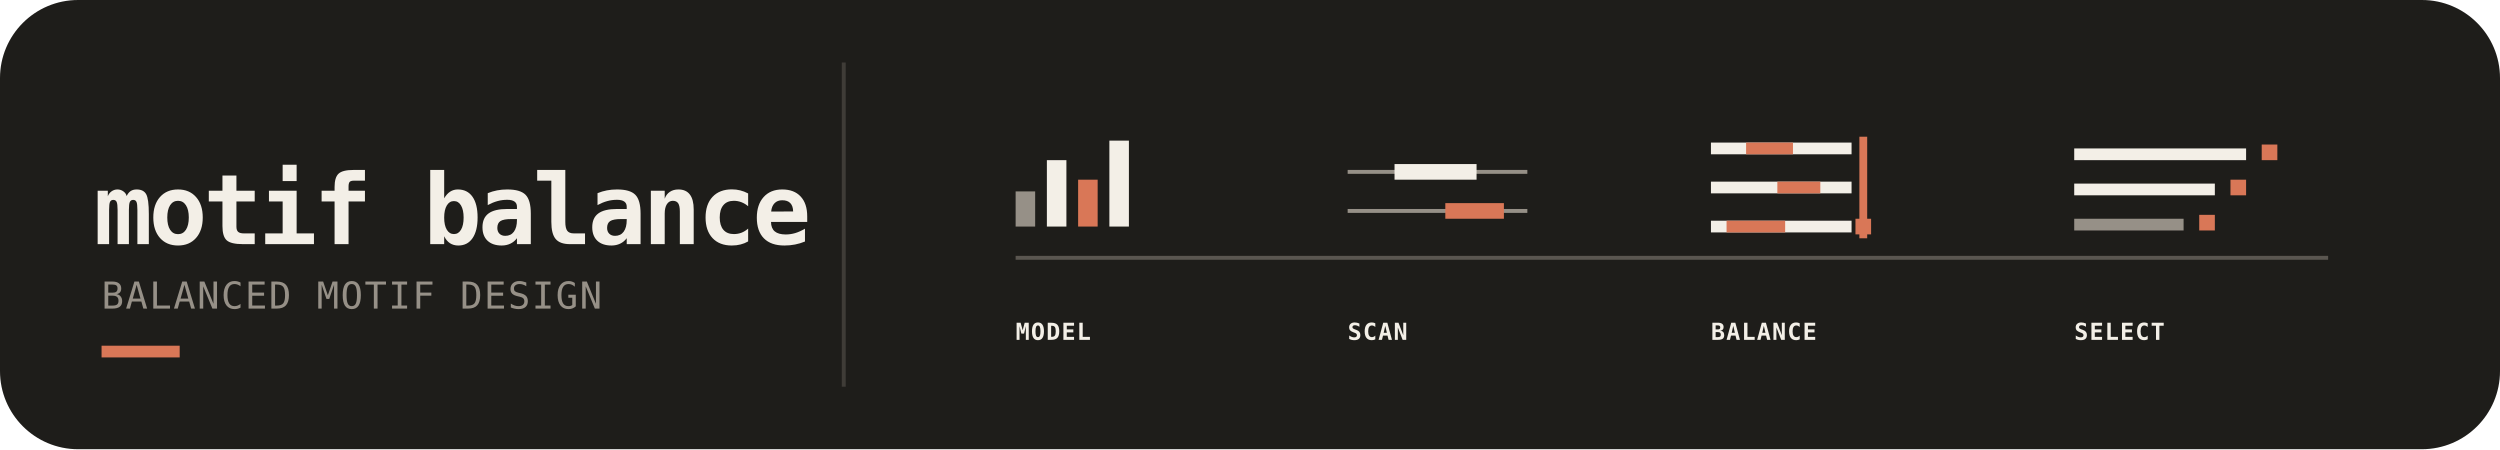
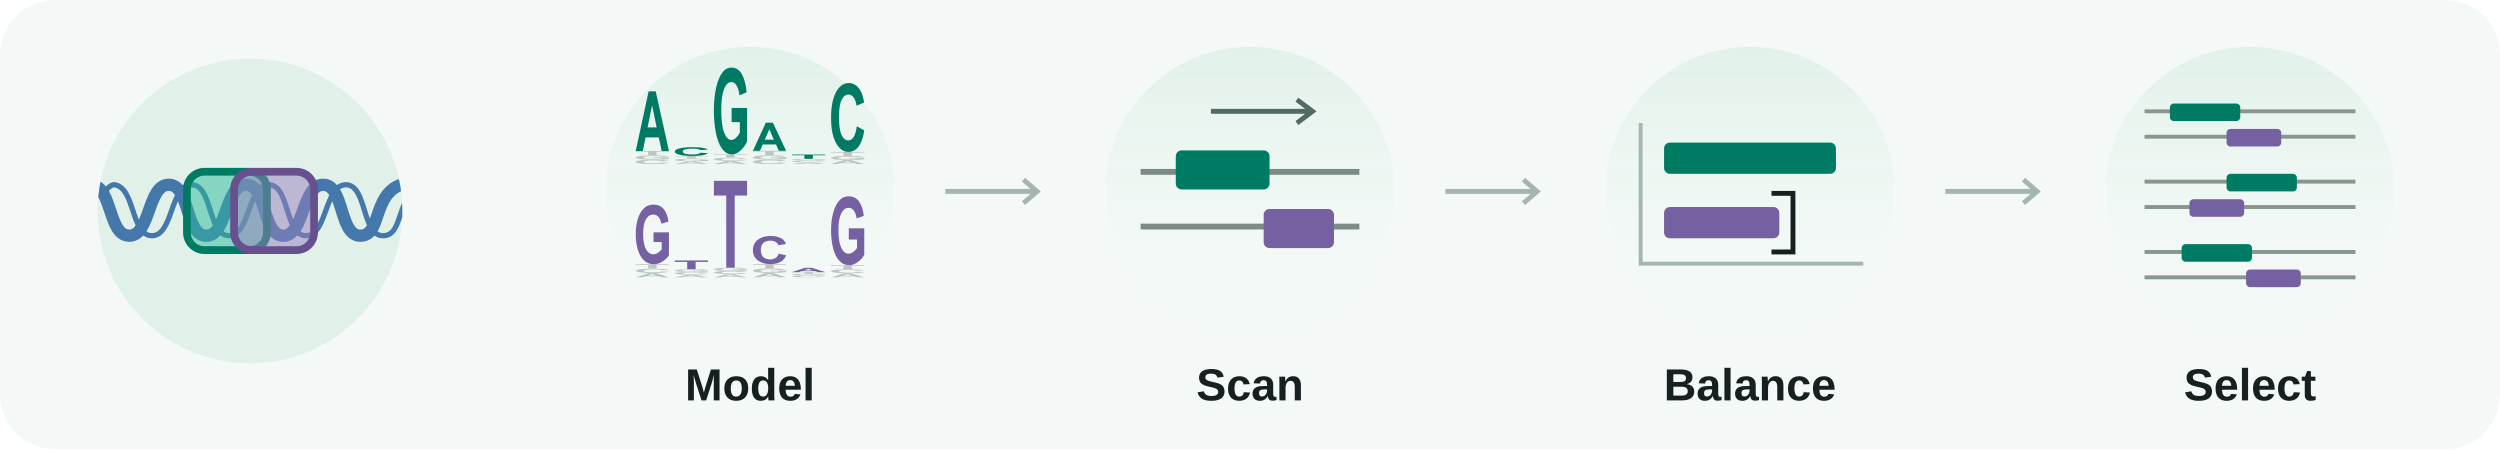
- <svg xmlns="http://www.w3.org/2000/svg" width="1280" height="230" viewBox="0 0 1280 230" fill="none" role="img" aria-labelledby="title desc" shape-rendering="geometricPrecision">
-   <rect width="1280" height="230" rx="40" fill="#1E1D1A" />
-   <g font-family="Menlo, Monaco, Consolas, monospace">
-     <text x="48" y="125" fill="#F3EFE7" font-size="50" font-weight="700" letter-spacing="-2">motif balance</text>
-     <text x="52" y="158" fill="#969087" font-size="19" letter-spacing="0.8">BALANCED MOTIF DESIGN</text>
-     <rect x="52" y="177" width="40" height="6" fill="#D97757" />
-   </g>
-   <path d="M432 32V198" stroke="#3F3C37" stroke-width="2" />
-   <path d="M520 132H1192" stroke="#5A5650" stroke-width="2" />
-   <g font-family="Menlo, Monaco, Consolas, monospace" font-size="12" font-weight="700" letter-spacing="0.6">
-     <g transform="translate(520 0)">
-       <rect x="0" y="98" width="10" height="18" fill="#969087" />
-       <rect x="16" y="82" width="10" height="34" fill="#F3EFE7" />
-       <rect x="32" y="92" width="10" height="24" fill="#D97757" />
-       <rect x="48" y="72" width="10" height="44" fill="#F3EFE7" />
-       <text x="0" y="174" fill="#F3EFE7">MODEL</text>
-     </g>
-     <g transform="translate(690 0)">
-       <path d="M0 88H92M0 108H92" stroke="#969087" stroke-width="2" />
-       <rect x="24" y="84" width="42" height="8" fill="#F3EFE7" />
-       <rect x="50" y="104" width="30" height="8" fill="#D97757" />
-       <text x="0" y="174" fill="#F3EFE7">SCAN</text>
-     </g>
-     <g transform="translate(876 0)">
-       <path d="M0 76H72M0 96H72M0 116H72" stroke="#F3EFE7" stroke-width="6" />
-       <rect x="18" y="73" width="24" height="6" fill="#D97757" />
-       <rect x="34" y="93" width="22" height="6" fill="#D97757" />
-       <rect x="8" y="113" width="30" height="6" fill="#D97757" />
-       <path d="M78 70V122" stroke="#D97757" stroke-width="4" />
-       <rect x="74" y="112" width="8" height="8" fill="#D97757" />
-       <text x="0" y="174" fill="#F3EFE7">BALANCE</text>
-     </g>
-     <g transform="translate(1062 0)">
-       <rect x="0" y="76" width="88" height="6" fill="#F3EFE7" />
-       <rect x="0" y="94" width="72" height="6" fill="#F3EFE7" />
-       <rect x="0" y="112" width="56" height="6" fill="#969087" />
-       <rect x="96" y="74" width="8" height="8" fill="#D97757" />
-       <rect x="80" y="92" width="8" height="8" fill="#D97757" />
-       <rect x="64" y="110" width="8" height="8" fill="#D97757" />
-       <text x="0" y="174" fill="#F3EFE7">SELECT</text>
+ <svg xmlns="http://www.w3.org/2000/svg" width="1280" height="230" viewBox="0 0 1280 230" role="img" aria-labelledby="title desc">
+   <defs>
+     <linearGradient id="circle-wash" x1="0" y1="0" x2="0" y2="1">
+       <stop offset="0" stop-color="#E1F1E9" />
+       <stop offset="1" stop-color="#F4F9F7" stop-opacity="0" />
+     </linearGradient>
+     <clipPath id="icon-boundary">
+       <circle cx="128" cy="108" r="78" />
+     </clipPath>
+   </defs>
+   <rect width="1280" height="230" rx="28" fill="#F4F9F7" />
+   <circle cx="128" cy="108" r="78" fill="#E1F1E9" />
+   <g clip-path="url(#icon-boundary)">
+     <g transform="translate(45.16 39.19) scale(.13212)">
+       <g>
+         <g transform="matrix(114.3439,0,0,114.3439,-14881.728,-12301.631)" style="stroke:#4477AA;stroke-opacity:1">
+           <path style="fill:none;stroke:#4477AA;stroke-width:0.416;stroke-linecap:butt;stroke-linejoin:miter;stroke-miterlimit:4;stroke-dasharray:none;stroke-opacity:1" d="m 129.883,111.563 c 0,0 0.222,-0.333 0.386,-0.311 0.708,0.092 0.553,1.715 1.266,1.727 0.731,0.011 0.621,-1.74 1.352,-1.727 0.712,0.013 0.544,1.713 1.256,1.727 0.733,0.014 0.629,-1.743 1.362,-1.727 0.71,0.015 0.536,1.71 1.245,1.727 0.735,0.017 0.638,-1.745 1.373,-1.727 0.707,0.018 0.528,1.707 1.235,1.727 0.737,0.02 0.413,-1.358 1.383,-1.727" />
+           <path d="m 130.652,111.563 c 0,0 0.222,-0.333 0.386,-0.311 0.708,0.092 0.553,1.715 1.266,1.727 0.731,0.011 0.621,-1.74 1.352,-1.727 0.712,0.013 0.544,1.713 1.256,1.727 0.733,0.014 0.629,-1.743 1.362,-1.727 0.71,0.015 0.536,1.71 1.245,1.727 0.735,0.017 0.638,-1.745 1.373,-1.727 0.707,0.018 0.528,1.707 1.235,1.727 0.737,0.02 0.413,-1.358 1.383,-1.727" style="fill:none;stroke:#4477AA;stroke-width:0.178;stroke-linecap:butt;stroke-linejoin:miter;stroke-miterlimit:4;stroke-dasharray:none;stroke-opacity:1" />
+         </g>
+         <rect style="fill:#2DBB9F;fill-opacity:0.5;stroke:#007B63;stroke-width:30.048;stroke-linecap:square;stroke-linejoin:round;stroke-dasharray:none;stroke-opacity:1;paint-order:fill markers stroke" width="309.938" height="303.596" x="382.658" y="368.985" ry="67.934" />
+         <rect style="fill:#9980BD;fill-opacity:0.505;stroke:#66518E;stroke-width:30.048;stroke-linecap:square;stroke-linejoin:round;stroke-dasharray:none;stroke-opacity:1;paint-order:fill markers stroke" width="309.938" height="303.596" x="565.307" y="368.985" ry="67.934" />
+       </g>
    </g>
  </g>
+   <circle cx="384" cy="98" r="74" fill="url(#circle-wash)" />
+   <circle cx="640" cy="98" r="74" fill="url(#circle-wash)" />
+   <circle cx="896" cy="98" r="74" fill="url(#circle-wash)" />
+   <circle cx="1152" cy="98" r="74" fill="url(#circle-wash)" />
+   <path class="information-logo-letter" id="model-0-0-C" d="M77.525 62.797 100 68.799Q94.832 84.631 82.811 92.315Q70.791 100 52.31 100Q29.444 100 14.722 86.84Q0 73.681 0 50.858Q0 26.715 14.8 13.358Q29.601 0 53.72 0Q74.785 0 87.94 10.488Q95.771 16.689 99.687 28.298L76.742 32.916Q74.706 25.396 68.246 21.042Q61.785 16.689 52.545 16.689Q39.781 16.689 31.832 24.406Q23.884 32.124 23.884 49.406Q23.884 67.744 31.715 75.528Q39.546 83.311 52.075 83.311Q61.316 83.311 67.972 78.364Q74.628 73.417 77.525 62.797Z" fill="#BBC6C2" fill-rule="evenodd" data-font-family="Arial" data-font-weight="700" transform="translate(325.5 81.7652) scale(0.17 0.022348)" data-base="C" data-probability="0.060000000000000019" data-height-bits="0.062077782248514721" aria-label="C" />
+   <path class="information-logo-letter" id="model-0-0-G" d="M53.465 62.797V46.504H100V85.026Q93.217 90.963 80.343 95.482Q67.469 100 54.267 100Q37.491 100 25.018 93.635Q12.546 87.269 6.273 75.429Q0 63.588 0 49.67Q0 34.565 7.002 22.823Q14.004 11.082 27.498 4.815Q37.783 0 53.1 0Q73.012 0 84.209 7.553Q95.405 15.106 98.614 28.43L77.17 32.058Q74.909 24.934 68.673 20.811Q62.436 16.689 53.1 16.689Q38.95 16.689 30.598 24.802Q22.247 32.916 22.247 48.879Q22.247 66.095 30.708 74.703Q39.168 83.311 52.881 83.311Q59.664 83.311 66.484 80.904Q73.304 78.496 78.191 75.066V62.797Z" fill="#BBC6C2" fill-rule="evenodd" data-font-family="Arial" data-font-weight="700" transform="translate(325.5 79.5304) scale(0.17 0.022348)" data-base="G" data-probability="0.060000000000000019" data-height-bits="0.062077782248514721" aria-label="G" />
+   <path class="information-logo-letter" id="model-0-0-T" d="M37.339 100V16.917H0V0H100V16.917H62.747V100Z" fill="#BBC6C2" fill-rule="evenodd" data-font-family="Arial" data-font-weight="700" transform="translate(325.5 77.2956) scale(0.17 0.022348)" data-base="T" data-probability="0.060000000000000019" data-height-bits="0.062077782248514721" aria-label="T" />
+   <path class="information-logo-letter" id="model-0-0-A" d="M100 100H78.11L69.409 77.285H29.572L21.346 100H0L38.817 0H60.095ZM62.95 60.437 49.218 23.329 35.758 60.437Z" fill="#007B63" fill-rule="evenodd" data-font-family="Arial" data-font-weight="700" transform="translate(325.5 46.75333) scale(0.17 0.3054227)" data-base="A" data-probability="0.81999999999999995" data-height-bits="0.84839635739636754" aria-label="A" />
+   <path class="information-logo-letter" id="model-0-1-A" d="M100 100H78.11L69.409 77.285H29.572L21.346 100H0L38.817 0H60.095ZM62.95 60.437 49.218 23.329 35.758 60.437Z" fill="#BBC6C2" fill-rule="evenodd" data-font-family="Arial" data-font-weight="700" transform="translate(345.5 82.61545) scale(0.17 0.01384545)" data-base="A" data-probability="0.16" data-height-bits="0.038459594185382924" aria-label="A" />
+   <path class="information-logo-letter" id="model-0-1-G" d="M53.465 62.797V46.504H100V85.026Q93.217 90.963 80.343 95.482Q67.469 100 54.267 100Q37.491 100 25.018 93.635Q12.546 87.269 6.273 75.429Q0 63.588 0 49.67Q0 34.565 7.002 22.823Q14.004 11.082 27.498 4.815Q37.783 0 53.1 0Q73.012 0 84.209 7.553Q95.405 15.106 98.614 28.43L77.17 32.058Q74.909 24.934 68.673 20.811Q62.436 16.689 53.1 16.689Q38.95 16.689 30.598 24.802Q22.247 32.916 22.247 48.879Q22.247 66.095 30.708 74.703Q39.168 83.311 52.881 83.311Q59.664 83.311 66.484 80.904Q73.304 78.496 78.191 75.066V62.797Z" fill="#BBC6C2" fill-rule="evenodd" data-font-family="Arial" data-font-weight="700" transform="translate(345.5 81.23091) scale(0.17 0.01384545)" data-base="G" data-probability="0.16" data-height-bits="0.038459594185382924" aria-label="G" />
+   <path class="information-logo-letter" id="model-0-1-T" d="M37.339 100V16.917H0V0H100V16.917H62.747V100Z" fill="#BBC6C2" fill-rule="evenodd" data-font-family="Arial" data-font-weight="700" transform="translate(345.5 79.84636) scale(0.17 0.01384545)" data-base="T" data-probability="0.16" data-height-bits="0.038459594185382924" aria-label="T" />
+   <path class="information-logo-letter" id="model-0-1-C" d="M77.525 62.797 100 68.799Q94.832 84.631 82.811 92.315Q70.791 100 52.31 100Q29.444 100 14.722 86.84Q0 73.681 0 50.858Q0 26.715 14.8 13.358Q29.601 0 53.72 0Q74.785 0 87.94 10.488Q95.771 16.689 99.687 28.298L76.742 32.916Q74.706 25.396 68.246 21.042Q61.785 16.689 52.545 16.689Q39.781 16.689 31.832 24.406Q23.884 32.124 23.884 49.406Q23.884 67.744 31.715 75.528Q39.546 83.311 52.075 83.311Q61.316 83.311 67.972 78.364Q74.628 73.417 77.525 62.797Z" fill="#007B63" fill-rule="evenodd" data-font-family="Arial" data-font-weight="700" transform="translate(345.5 75.34659) scale(0.17 0.04499773)" data-base="C" data-probability="0.52000000000000002" data-height-bits="0.12499368110249451" aria-label="C" />
+   <path class="information-logo-letter" id="model-0-2-A" d="M100 100H78.11L69.409 77.285H29.572L21.346 100H0L38.817 0H60.095ZM62.95 60.437 49.218 23.329 35.758 60.437Z" fill="#BBC6C2" fill-rule="evenodd" data-font-family="Arial" data-font-weight="700" transform="translate(365.5 82.35299) scale(0.17 0.0164701)" data-base="A" data-probability="0.033333333333333326" data-height-bits="0.045750271877953434" aria-label="A" />
+   <path class="information-logo-letter" id="model-0-2-C" d="M77.525 62.797 100 68.799Q94.832 84.631 82.811 92.315Q70.791 100 52.31 100Q29.444 100 14.722 86.84Q0 73.681 0 50.858Q0 26.715 14.8 13.358Q29.601 0 53.72 0Q74.785 0 87.94 10.488Q95.771 16.689 99.687 28.298L76.742 32.916Q74.706 25.396 68.246 21.042Q61.785 16.689 52.545 16.689Q39.781 16.689 31.832 24.406Q23.884 32.124 23.884 49.406Q23.884 67.744 31.715 75.528Q39.546 83.311 52.075 83.311Q61.316 83.311 67.972 78.364Q74.628 73.417 77.525 62.797Z" fill="#BBC6C2" fill-rule="evenodd" data-font-family="Arial" data-font-weight="700" transform="translate(365.5 80.70598) scale(0.17 0.0164701)" data-base="C" data-probability="0.033333333333333326" data-height-bits="0.045750271877953434" aria-label="C" />
+   <path class="information-logo-letter" id="model-0-2-T" d="M37.339 100V16.917H0V0H100V16.917H62.747V100Z" fill="#BBC6C2" fill-rule="evenodd" data-font-family="Arial" data-font-weight="700" transform="translate(365.5 79.05897) scale(0.17 0.0164701)" data-base="T" data-probability="0.033333333333333326" data-height-bits="0.045750271877953434" aria-label="T" />
+   <path class="information-logo-letter" id="model-0-2-G" d="M53.465 62.797V46.504H100V85.026Q93.217 90.963 80.343 95.482Q67.469 100 54.267 100Q37.491 100 25.018 93.635Q12.546 87.269 6.273 75.429Q0 63.588 0 49.67Q0 34.565 7.002 22.823Q14.004 11.082 27.498 4.815Q37.783 0 53.1 0Q73.012 0 84.209 7.553Q95.405 15.106 98.614 28.43L77.17 32.058Q74.909 24.934 68.673 20.811Q62.436 16.689 53.1 16.689Q38.95 16.689 30.598 24.802Q22.247 32.916 22.247 48.879Q22.247 66.095 30.708 74.703Q39.168 83.311 52.881 83.311Q59.664 83.311 66.484 80.904Q73.304 78.496 78.191 75.066V62.797Z" fill="#007B63" fill-rule="evenodd" data-font-family="Arial" data-font-weight="700" transform="translate(365.5 34.58971) scale(0.17 0.4446926)" data-base="G" data-probability="0.90000000000000002" data-height-bits="1.2352573407047429" aria-label="G" />
+   <path class="information-logo-letter" id="model-0-3-C" d="M77.525 62.797 100 68.799Q94.832 84.631 82.811 92.315Q70.791 100 52.31 100Q29.444 100 14.722 86.84Q0 73.681 0 50.858Q0 26.715 14.8 13.358Q29.601 0 53.72 0Q74.785 0 87.94 10.488Q95.771 16.689 99.687 28.298L76.742 32.916Q74.706 25.396 68.246 21.042Q61.785 16.689 52.545 16.689Q39.781 16.689 31.832 24.406Q23.884 32.124 23.884 49.406Q23.884 67.744 31.715 75.528Q39.546 83.311 52.075 83.311Q61.316 83.311 67.972 78.364Q74.628 73.417 77.525 62.797Z" fill="#BBC6C2" fill-rule="evenodd" data-font-family="Arial" data-font-weight="700" transform="translate(385.5 81.74043) scale(0.17 0.02259573)" data-base="C" data-probability="0.10666666666666665" data-height-bits="0.062765924484771848" aria-label="C" />
+   <path class="information-logo-letter" id="model-0-3-G" d="M53.465 62.797V46.504H100V85.026Q93.217 90.963 80.343 95.482Q67.469 100 54.267 100Q37.491 100 25.018 93.635Q12.546 87.269 6.273 75.429Q0 63.588 0 49.67Q0 34.565 7.002 22.823Q14.004 11.082 27.498 4.815Q37.783 0 53.1 0Q73.012 0 84.209 7.553Q95.405 15.106 98.614 28.43L77.17 32.058Q74.909 24.934 68.673 20.811Q62.436 16.689 53.1 16.689Q38.95 16.689 30.598 24.802Q22.247 32.916 22.247 48.879Q22.247 66.095 30.708 74.703Q39.168 83.311 52.881 83.311Q59.664 83.311 66.484 80.904Q73.304 78.496 78.191 75.066V62.797Z" fill="#BBC6C2" fill-rule="evenodd" data-font-family="Arial" data-font-weight="700" transform="translate(385.5 79.48085) scale(0.17 0.02259573)" data-base="G" data-probability="0.10666666666666665" data-height-bits="0.062765924484771848" aria-label="G" />
+   <path class="information-logo-letter" id="model-0-3-T" d="M37.339 100V16.917H0V0H100V16.917H62.747V100Z" fill="#BBC6C2" fill-rule="evenodd" data-font-family="Arial" data-font-weight="700" transform="translate(385.5 77.22128) scale(0.17 0.02259573)" data-base="T" data-probability="0.10666666666666665" data-height-bits="0.062765924484771848" aria-label="T" />
+   <path class="information-logo-letter" id="model-0-3-A" d="M100 100H78.11L69.409 77.285H29.572L21.346 100H0L38.817 0H60.095ZM62.95 60.437 49.218 23.329 35.758 60.437Z" fill="#007B63" fill-rule="evenodd" data-font-family="Arial" data-font-weight="700" transform="translate(385.5 62.8165) scale(0.17 0.1440478)" data-base="A" data-probability="0.68000000000000005" data-height-bits="0.40013276859042063" aria-label="A" />
+   <path class="information-logo-letter" id="model-0-4-A" d="M100 100H78.11L69.409 77.285H29.572L21.346 100H0L38.817 0H60.095ZM62.95 60.437 49.218 23.329 35.758 60.437Z" fill="#BBC6C2" fill-rule="evenodd" data-font-family="Arial" data-font-weight="700" transform="translate(405.5 83.10573) scale(0.17 0.008942747)" data-base="A" data-probability="0.18333333333333335" data-height-bits="0.024840964612851887" aria-label="A" />
+   <path class="information-logo-letter" id="model-0-4-C" d="M77.525 62.797 100 68.799Q94.832 84.631 82.811 92.315Q70.791 100 52.31 100Q29.444 100 14.722 86.84Q0 73.681 0 50.858Q0 26.715 14.8 13.358Q29.601 0 53.72 0Q74.785 0 87.94 10.488Q95.771 16.689 99.687 28.298L76.742 32.916Q74.706 25.396 68.246 21.042Q61.785 16.689 52.545 16.689Q39.781 16.689 31.832 24.406Q23.884 32.124 23.884 49.406Q23.884 67.744 31.715 75.528Q39.546 83.311 52.075 83.311Q61.316 83.311 67.972 78.364Q74.628 73.417 77.525 62.797Z" fill="#BBC6C2" fill-rule="evenodd" data-font-family="Arial" data-font-weight="700" transform="translate(405.5 82.21145) scale(0.17 0.008942747)" data-base="C" data-probability="0.18333333333333335" data-height-bits="0.024840964612851887" aria-label="C" />
+   <path class="information-logo-letter" id="model-0-4-G" d="M53.465 62.797V46.504H100V85.026Q93.217 90.963 80.343 95.482Q67.469 100 54.267 100Q37.491 100 25.018 93.635Q12.546 87.269 6.273 75.429Q0 63.588 0 49.67Q0 34.565 7.002 22.823Q14.004 11.082 27.498 4.815Q37.783 0 53.1 0Q73.012 0 84.209 7.553Q95.405 15.106 98.614 28.43L77.17 32.058Q74.909 24.934 68.673 20.811Q62.436 16.689 53.1 16.689Q38.95 16.689 30.598 24.802Q22.247 32.916 22.247 48.879Q22.247 66.095 30.708 74.703Q39.168 83.311 52.881 83.311Q59.664 83.311 66.484 80.904Q73.304 78.496 78.191 75.066V62.797Z" fill="#BBC6C2" fill-rule="evenodd" data-font-family="Arial" data-font-weight="700" transform="translate(405.5 81.31718) scale(0.17 0.008942747)" data-base="G" data-probability="0.18333333333333335" data-height-bits="0.024840964612851887" aria-label="G" />
+   <path class="information-logo-letter" id="model-0-4-T" d="M37.339 100V16.917H0V0H100V16.917H62.747V100Z" fill="#007B63" fill-rule="evenodd" data-font-family="Arial" data-font-weight="700" transform="translate(405.5 79.12214) scale(0.17 0.02195038)" data-base="T" data-probability="0.45000000000000001" data-height-bits="0.060973276777000089" aria-label="T" />
+   <path class="information-logo-letter" id="model-0-5-A" d="M100 100H78.11L69.409 77.285H29.572L21.346 100H0L38.817 0H60.095ZM62.95 60.437 49.218 23.329 35.758 60.437Z" fill="#BBC6C2" fill-rule="evenodd" data-font-family="Arial" data-font-weight="700" transform="translate(425.5 81.92565) scale(0.17 0.02074348)" data-base="A" data-probability="0.05000000000000001" data-height-bits="0.057620766008771321" aria-label="A" />
+   <path class="information-logo-letter" id="model-0-5-G" d="M53.465 62.797V46.504H100V85.026Q93.217 90.963 80.343 95.482Q67.469 100 54.267 100Q37.491 100 25.018 93.635Q12.546 87.269 6.273 75.429Q0 63.588 0 49.67Q0 34.565 7.002 22.823Q14.004 11.082 27.498 4.815Q37.783 0 53.1 0Q73.012 0 84.209 7.553Q95.405 15.106 98.614 28.43L77.17 32.058Q74.909 24.934 68.673 20.811Q62.436 16.689 53.1 16.689Q38.95 16.689 30.598 24.802Q22.247 32.916 22.247 48.879Q22.247 66.095 30.708 74.703Q39.168 83.311 52.881 83.311Q59.664 83.311 66.484 80.904Q73.304 78.496 78.191 75.066V62.797Z" fill="#BBC6C2" fill-rule="evenodd" data-font-family="Arial" data-font-weight="700" transform="translate(425.5 79.8513) scale(0.17 0.02074348)" data-base="G" data-probability="0.05000000000000001" data-height-bits="0.057620766008771321" aria-label="G" />
+   <path class="information-logo-letter" id="model-0-5-T" d="M37.339 100V16.917H0V0H100V16.917H62.747V100Z" fill="#BBC6C2" fill-rule="evenodd" data-font-family="Arial" data-font-weight="700" transform="translate(425.5 77.77696) scale(0.17 0.02074348)" data-base="T" data-probability="0.05000000000000001" data-height-bits="0.057620766008771321" aria-label="T" />
+   <path class="information-logo-letter" id="model-0-5-C" d="M77.525 62.797 100 68.799Q94.832 84.631 82.811 92.315Q70.791 100 52.31 100Q29.444 100 14.722 86.84Q0 73.681 0 50.858Q0 26.715 14.8 13.358Q29.601 0 53.72 0Q74.785 0 87.94 10.488Q95.771 16.689 99.687 28.298L76.742 32.916Q74.706 25.396 68.246 21.042Q61.785 16.689 52.545 16.689Q39.781 16.689 31.832 24.406Q23.884 32.124 23.884 49.406Q23.884 67.744 31.715 75.528Q39.546 83.311 52.075 83.311Q61.316 83.311 67.972 78.364Q74.628 73.417 77.525 62.797Z" fill="#007B63" fill-rule="evenodd" data-font-family="Arial" data-font-weight="700" transform="translate(425.5 42.51305) scale(0.17 0.3526391)" data-base="C" data-probability="0.84999999999999998" data-height-bits="0.97955302214911222" aria-label="C" />
+   <path class="information-logo-letter" id="model-1-0-A" d="M100 100H78.11L69.409 77.285H29.572L21.346 100H0L38.817 0H60.095ZM62.95 60.437 49.218 23.329 35.758 60.437Z" fill="#BBC6C2" fill-rule="evenodd" data-font-family="Arial" data-font-weight="700" transform="translate(325.5 139.7652) scale(0.17 0.022348)" data-base="A" data-probability="0.060000000000000019" data-height-bits="0.062077782248514721" aria-label="A" />
+   <path class="information-logo-letter" id="model-1-0-C" d="M77.525 62.797 100 68.799Q94.832 84.631 82.811 92.315Q70.791 100 52.31 100Q29.444 100 14.722 86.84Q0 73.681 0 50.858Q0 26.715 14.8 13.358Q29.601 0 53.72 0Q74.785 0 87.94 10.488Q95.771 16.689 99.687 28.298L76.742 32.916Q74.706 25.396 68.246 21.042Q61.785 16.689 52.545 16.689Q39.781 16.689 31.832 24.406Q23.884 32.124 23.884 49.406Q23.884 67.744 31.715 75.528Q39.546 83.311 52.075 83.311Q61.316 83.311 67.972 78.364Q74.628 73.417 77.525 62.797Z" fill="#BBC6C2" fill-rule="evenodd" data-font-family="Arial" data-font-weight="700" transform="translate(325.5 137.5304) scale(0.17 0.022348)" data-base="C" data-probability="0.060000000000000019" data-height-bits="0.062077782248514721" aria-label="C" />
+   <path class="information-logo-letter" id="model-1-0-T" d="M37.339 100V16.917H0V0H100V16.917H62.747V100Z" fill="#BBC6C2" fill-rule="evenodd" data-font-family="Arial" data-font-weight="700" transform="translate(325.5 135.2956) scale(0.17 0.022348)" data-base="T" data-probability="0.060000000000000019" data-height-bits="0.062077782248514721" aria-label="T" />
+   <path class="information-logo-letter" id="model-1-0-G" d="M53.465 62.797V46.504H100V85.026Q93.217 90.963 80.343 95.482Q67.469 100 54.267 100Q37.491 100 25.018 93.635Q12.546 87.269 6.273 75.429Q0 63.588 0 49.67Q0 34.565 7.002 22.823Q14.004 11.082 27.498 4.815Q37.783 0 53.1 0Q73.012 0 84.209 7.553Q95.405 15.106 98.614 28.43L77.17 32.058Q74.909 24.934 68.673 20.811Q62.436 16.689 53.1 16.689Q38.95 16.689 30.598 24.802Q22.247 32.916 22.247 48.879Q22.247 66.095 30.708 74.703Q39.168 83.311 52.881 83.311Q59.664 83.311 66.484 80.904Q73.304 78.496 78.191 75.066V62.797Z" fill="#7560A2" fill-rule="evenodd" data-font-family="Arial" data-font-weight="700" transform="translate(325.5 104.7533) scale(0.17 0.3054227)" data-base="G" data-probability="0.81999999999999995" data-height-bits="0.84839635739636754" aria-label="G" />
+   <path class="information-logo-letter" id="model-1-1-A" d="M100 100H78.11L69.409 77.285H29.572L21.346 100H0L38.817 0H60.095ZM62.95 60.437 49.218 23.329 35.758 60.437Z" fill="#BBC6C2" fill-rule="evenodd" data-font-family="Arial" data-font-weight="700" transform="translate(345.5 140.6155) scale(0.17 0.01384545)" data-base="A" data-probability="0.16" data-height-bits="0.038459594185382924" aria-label="A" />
+   <path class="information-logo-letter" id="model-1-1-C" d="M77.525 62.797 100 68.799Q94.832 84.631 82.811 92.315Q70.791 100 52.31 100Q29.444 100 14.722 86.84Q0 73.681 0 50.858Q0 26.715 14.8 13.358Q29.601 0 53.72 0Q74.785 0 87.94 10.488Q95.771 16.689 99.687 28.298L76.742 32.916Q74.706 25.396 68.246 21.042Q61.785 16.689 52.545 16.689Q39.781 16.689 31.832 24.406Q23.884 32.124 23.884 49.406Q23.884 67.744 31.715 75.528Q39.546 83.311 52.075 83.311Q61.316 83.311 67.972 78.364Q74.628 73.417 77.525 62.797Z" fill="#BBC6C2" fill-rule="evenodd" data-font-family="Arial" data-font-weight="700" transform="translate(345.5 139.2309) scale(0.17 0.01384545)" data-base="C" data-probability="0.16" data-height-bits="0.038459594185382924" aria-label="C" />
+   <path class="information-logo-letter" id="model-1-1-G" d="M53.465 62.797V46.504H100V85.026Q93.217 90.963 80.343 95.482Q67.469 100 54.267 100Q37.491 100 25.018 93.635Q12.546 87.269 6.273 75.429Q0 63.588 0 49.67Q0 34.565 7.002 22.823Q14.004 11.082 27.498 4.815Q37.783 0 53.1 0Q73.012 0 84.209 7.553Q95.405 15.106 98.614 28.43L77.17 32.058Q74.909 24.934 68.673 20.811Q62.436 16.689 53.1 16.689Q38.95 16.689 30.598 24.802Q22.247 32.916 22.247 48.879Q22.247 66.095 30.708 74.703Q39.168 83.311 52.881 83.311Q59.664 83.311 66.484 80.904Q73.304 78.496 78.191 75.066V62.797Z" fill="#BBC6C2" fill-rule="evenodd" data-font-family="Arial" data-font-weight="700" transform="translate(345.5 137.8464) scale(0.17 0.01384545)" data-base="G" data-probability="0.16" data-height-bits="0.038459594185382924" aria-label="G" />
+   <path class="information-logo-letter" id="model-1-1-T" d="M37.339 100V16.917H0V0H100V16.917H62.747V100Z" fill="#7560A2" fill-rule="evenodd" data-font-family="Arial" data-font-weight="700" transform="translate(345.5 133.3466) scale(0.17 0.04499773)" data-base="T" data-probability="0.52000000000000002" data-height-bits="0.12499368110249451" aria-label="T" />
+   <path class="information-logo-letter" id="model-1-2-A" d="M100 100H78.11L69.409 77.285H29.572L21.346 100H0L38.817 0H60.095ZM62.95 60.437 49.218 23.329 35.758 60.437Z" fill="#BBC6C2" fill-rule="evenodd" data-font-family="Arial" data-font-weight="700" transform="translate(365.5 140.353) scale(0.17 0.0164701)" data-base="A" data-probability="0.033333333333333326" data-height-bits="0.045750271877953434" aria-label="A" />
+   <path class="information-logo-letter" id="model-1-2-C" d="M77.525 62.797 100 68.799Q94.832 84.631 82.811 92.315Q70.791 100 52.31 100Q29.444 100 14.722 86.84Q0 73.681 0 50.858Q0 26.715 14.8 13.358Q29.601 0 53.72 0Q74.785 0 87.94 10.488Q95.771 16.689 99.687 28.298L76.742 32.916Q74.706 25.396 68.246 21.042Q61.785 16.689 52.545 16.689Q39.781 16.689 31.832 24.406Q23.884 32.124 23.884 49.406Q23.884 67.744 31.715 75.528Q39.546 83.311 52.075 83.311Q61.316 83.311 67.972 78.364Q74.628 73.417 77.525 62.797Z" fill="#BBC6C2" fill-rule="evenodd" data-font-family="Arial" data-font-weight="700" transform="translate(365.5 138.706) scale(0.17 0.0164701)" data-base="C" data-probability="0.033333333333333326" data-height-bits="0.045750271877953434" aria-label="C" />
+   <path class="information-logo-letter" id="model-1-2-G" d="M53.465 62.797V46.504H100V85.026Q93.217 90.963 80.343 95.482Q67.469 100 54.267 100Q37.491 100 25.018 93.635Q12.546 87.269 6.273 75.429Q0 63.588 0 49.67Q0 34.565 7.002 22.823Q14.004 11.082 27.498 4.815Q37.783 0 53.1 0Q73.012 0 84.209 7.553Q95.405 15.106 98.614 28.43L77.17 32.058Q74.909 24.934 68.673 20.811Q62.436 16.689 53.1 16.689Q38.95 16.689 30.598 24.802Q22.247 32.916 22.247 48.879Q22.247 66.095 30.708 74.703Q39.168 83.311 52.881 83.311Q59.664 83.311 66.484 80.904Q73.304 78.496 78.191 75.066V62.797Z" fill="#BBC6C2" fill-rule="evenodd" data-font-family="Arial" data-font-weight="700" transform="translate(365.5 137.059) scale(0.17 0.0164701)" data-base="G" data-probability="0.033333333333333326" data-height-bits="0.045750271877953434" aria-label="G" />
+   <path class="information-logo-letter" id="model-1-2-T" d="M37.339 100V16.917H0V0H100V16.917H62.747V100Z" fill="#7560A2" fill-rule="evenodd" data-font-family="Arial" data-font-weight="700" transform="translate(365.5 92.58971) scale(0.17 0.4446926)" data-base="T" data-probability="0.90000000000000002" data-height-bits="1.2352573407047429" aria-label="T" />
+   <path class="information-logo-letter" id="model-1-3-A" d="M100 100H78.11L69.409 77.285H29.572L21.346 100H0L38.817 0H60.095ZM62.95 60.437 49.218 23.329 35.758 60.437Z" fill="#BBC6C2" fill-rule="evenodd" data-font-family="Arial" data-font-weight="700" transform="translate(385.5 139.7404) scale(0.17 0.02259573)" data-base="A" data-probability="0.10666666666666665" data-height-bits="0.062765924484771848" aria-label="A" />
+   <path class="information-logo-letter" id="model-1-3-G" d="M53.465 62.797V46.504H100V85.026Q93.217 90.963 80.343 95.482Q67.469 100 54.267 100Q37.491 100 25.018 93.635Q12.546 87.269 6.273 75.429Q0 63.588 0 49.67Q0 34.565 7.002 22.823Q14.004 11.082 27.498 4.815Q37.783 0 53.1 0Q73.012 0 84.209 7.553Q95.405 15.106 98.614 28.43L77.17 32.058Q74.909 24.934 68.673 20.811Q62.436 16.689 53.1 16.689Q38.95 16.689 30.598 24.802Q22.247 32.916 22.247 48.879Q22.247 66.095 30.708 74.703Q39.168 83.311 52.881 83.311Q59.664 83.311 66.484 80.904Q73.304 78.496 78.191 75.066V62.797Z" fill="#BBC6C2" fill-rule="evenodd" data-font-family="Arial" data-font-weight="700" transform="translate(385.5 137.4809) scale(0.17 0.02259573)" data-base="G" data-probability="0.10666666666666665" data-height-bits="0.062765924484771848" aria-label="G" />
+   <path class="information-logo-letter" id="model-1-3-T" d="M37.339 100V16.917H0V0H100V16.917H62.747V100Z" fill="#BBC6C2" fill-rule="evenodd" data-font-family="Arial" data-font-weight="700" transform="translate(385.5 135.2213) scale(0.17 0.02259573)" data-base="T" data-probability="0.10666666666666665" data-height-bits="0.062765924484771848" aria-label="T" />
+   <path class="information-logo-letter" id="model-1-3-C" d="M77.525 62.797 100 68.799Q94.832 84.631 82.811 92.315Q70.791 100 52.31 100Q29.444 100 14.722 86.84Q0 73.681 0 50.858Q0 26.715 14.8 13.358Q29.601 0 53.72 0Q74.785 0 87.94 10.488Q95.771 16.689 99.687 28.298L76.742 32.916Q74.706 25.396 68.246 21.042Q61.785 16.689 52.545 16.689Q39.781 16.689 31.832 24.406Q23.884 32.124 23.884 49.406Q23.884 67.744 31.715 75.528Q39.546 83.311 52.075 83.311Q61.316 83.311 67.972 78.364Q74.628 73.417 77.525 62.797Z" fill="#7560A2" fill-rule="evenodd" data-font-family="Arial" data-font-weight="700" transform="translate(385.5 120.8165) scale(0.17 0.1440478)" data-base="C" data-probability="0.68000000000000005" data-height-bits="0.40013276859042063" aria-label="C" />
+   <path class="information-logo-letter" id="model-1-4-C" d="M77.525 62.797 100 68.799Q94.832 84.631 82.811 92.315Q70.791 100 52.31 100Q29.444 100 14.722 86.84Q0 73.681 0 50.858Q0 26.715 14.8 13.358Q29.601 0 53.72 0Q74.785 0 87.94 10.488Q95.771 16.689 99.687 28.298L76.742 32.916Q74.706 25.396 68.246 21.042Q61.785 16.689 52.545 16.689Q39.781 16.689 31.832 24.406Q23.884 32.124 23.884 49.406Q23.884 67.744 31.715 75.528Q39.546 83.311 52.075 83.311Q61.316 83.311 67.972 78.364Q74.628 73.417 77.525 62.797Z" fill="#BBC6C2" fill-rule="evenodd" data-font-family="Arial" data-font-weight="700" transform="translate(405.5 141.1057) scale(0.17 0.008942747)" data-base="C" data-probability="0.18333333333333335" data-height-bits="0.024840964612851887" aria-label="C" />
+   <path class="information-logo-letter" id="model-1-4-G" d="M53.465 62.797V46.504H100V85.026Q93.217 90.963 80.343 95.482Q67.469 100 54.267 100Q37.491 100 25.018 93.635Q12.546 87.269 6.273 75.429Q0 63.588 0 49.67Q0 34.565 7.002 22.823Q14.004 11.082 27.498 4.815Q37.783 0 53.1 0Q73.012 0 84.209 7.553Q95.405 15.106 98.614 28.43L77.17 32.058Q74.909 24.934 68.673 20.811Q62.436 16.689 53.1 16.689Q38.95 16.689 30.598 24.802Q22.247 32.916 22.247 48.879Q22.247 66.095 30.708 74.703Q39.168 83.311 52.881 83.311Q59.664 83.311 66.484 80.904Q73.304 78.496 78.191 75.066V62.797Z" fill="#BBC6C2" fill-rule="evenodd" data-font-family="Arial" data-font-weight="700" transform="translate(405.5 140.2115) scale(0.17 0.008942747)" data-base="G" data-probability="0.18333333333333335" data-height-bits="0.024840964612851887" aria-label="G" />
+   <path class="information-logo-letter" id="model-1-4-T" d="M37.339 100V16.917H0V0H100V16.917H62.747V100Z" fill="#BBC6C2" fill-rule="evenodd" data-font-family="Arial" data-font-weight="700" transform="translate(405.5 139.3172) scale(0.17 0.008942747)" data-base="T" data-probability="0.18333333333333335" data-height-bits="0.024840964612851887" aria-label="T" />
+   <path class="information-logo-letter" id="model-1-4-A" d="M100 100H78.11L69.409 77.285H29.572L21.346 100H0L38.817 0H60.095ZM62.95 60.437 49.218 23.329 35.758 60.437Z" fill="#7560A2" fill-rule="evenodd" data-font-family="Arial" data-font-weight="700" transform="translate(405.5 137.1221) scale(0.17 0.02195038)" data-base="A" data-probability="0.45000000000000001" data-height-bits="0.060973276777000089" aria-label="A" />
+   <path class="information-logo-letter" id="model-1-5-A" d="M100 100H78.11L69.409 77.285H29.572L21.346 100H0L38.817 0H60.095ZM62.95 60.437 49.218 23.329 35.758 60.437Z" fill="#BBC6C2" fill-rule="evenodd" data-font-family="Arial" data-font-weight="700" transform="translate(425.5 139.9257) scale(0.17 0.02074348)" data-base="A" data-probability="0.05000000000000001" data-height-bits="0.057620766008771321" aria-label="A" />
+   <path class="information-logo-letter" id="model-1-5-C" d="M77.525 62.797 100 68.799Q94.832 84.631 82.811 92.315Q70.791 100 52.31 100Q29.444 100 14.722 86.84Q0 73.681 0 50.858Q0 26.715 14.8 13.358Q29.601 0 53.72 0Q74.785 0 87.94 10.488Q95.771 16.689 99.687 28.298L76.742 32.916Q74.706 25.396 68.246 21.042Q61.785 16.689 52.545 16.689Q39.781 16.689 31.832 24.406Q23.884 32.124 23.884 49.406Q23.884 67.744 31.715 75.528Q39.546 83.311 52.075 83.311Q61.316 83.311 67.972 78.364Q74.628 73.417 77.525 62.797Z" fill="#BBC6C2" fill-rule="evenodd" data-font-family="Arial" data-font-weight="700" transform="translate(425.5 137.8513) scale(0.17 0.02074348)" data-base="C" data-probability="0.05000000000000001" data-height-bits="0.057620766008771321" aria-label="C" />
+   <path class="information-logo-letter" id="model-1-5-T" d="M37.339 100V16.917H0V0H100V16.917H62.747V100Z" fill="#BBC6C2" fill-rule="evenodd" data-font-family="Arial" data-font-weight="700" transform="translate(425.5 135.777) scale(0.17 0.02074348)" data-base="T" data-probability="0.05000000000000001" data-height-bits="0.057620766008771321" aria-label="T" />
+   <path class="information-logo-letter" id="model-1-5-G" d="M53.465 62.797V46.504H100V85.026Q93.217 90.963 80.343 95.482Q67.469 100 54.267 100Q37.491 100 25.018 93.635Q12.546 87.269 6.273 75.429Q0 63.588 0 49.67Q0 34.565 7.002 22.823Q14.004 11.082 27.498 4.815Q37.783 0 53.1 0Q73.012 0 84.209 7.553Q95.405 15.106 98.614 28.43L77.17 32.058Q74.909 24.934 68.673 20.811Q62.436 16.689 53.1 16.689Q38.95 16.689 30.598 24.802Q22.247 32.916 22.247 48.879Q22.247 66.095 30.708 74.703Q39.168 83.311 52.881 83.311Q59.664 83.311 66.484 80.904Q73.304 78.496 78.191 75.066V62.797Z" fill="#7560A2" fill-rule="evenodd" data-font-family="Arial" data-font-weight="700" transform="translate(425.5 100.513) scale(0.17 0.3526391)" data-base="G" data-probability="0.84999999999999998" data-height-bits="0.97955302214911222" aria-label="G" />
+   <g stroke="#7D8B86" stroke-width="3" fill="none">
+     <path d="M584 88H696 M584 116H696" />
+   </g>
+   <rect x="602" y="77" width="48" height="20" rx="3" fill="#007B63" />
+   <rect x="647" y="107" width="36" height="20" rx="3" fill="#7560A2" />
+   <path d="M620 57H672 m-8-6 8 6-8 6" stroke="#526A65" stroke-width="2.5" fill="none" />
+   <path d="M840 63V135H954" stroke="#A4B6AF" stroke-width="2" fill="none" />
+   <rect x="852" y="73" width="88" height="16" rx="3" fill="#007B63" />
+   <rect x="852" y="106" width="59" height="16" rx="3" fill="#7560A2" />
+   <path d="M907 99h11v30h-11" stroke="#172021" stroke-width="2.5" fill="none" />
+   <path d="M1098 57H1206 M1098 70H1206" stroke="#87978F" stroke-width="2" />
+   <rect x="1111" y="53" width="36" height="9" rx="2" fill="#007B63" />
+   <rect x="1140" y="66" width="28" height="9" rx="2" fill="#7560A2" />
+   <path d="M1098 93H1206 M1098 106H1206" stroke="#87978F" stroke-width="2" />
+   <rect x="1140" y="89" width="36" height="9" rx="2" fill="#007B63" />
+   <rect x="1121" y="102" width="28" height="9" rx="2" fill="#7560A2" />
+   <path d="M1098 129H1206 M1098 142H1206" stroke="#87978F" stroke-width="2" />
+   <rect x="1117" y="125" width="36" height="9" rx="2" fill="#007B63" />
+   <rect x="1150" y="138" width="28" height="9" rx="2" fill="#7560A2" />
+   <text x="384" y="205" text-anchor="middle" font-family="Arial, sans-serif" font-size="23" font-weight="600" fill="#172021">Model</text>
+   <text x="640" y="205" text-anchor="middle" font-family="Arial, sans-serif" font-size="23" font-weight="600" fill="#172021">Scan</text>
+   <text x="896" y="205" text-anchor="middle" font-family="Arial, sans-serif" font-size="23" font-weight="600" fill="#172021">Balance</text>
+   <text x="1152" y="205" text-anchor="middle" font-family="Arial, sans-serif" font-size="23" font-weight="600" fill="#172021">Select</text>
+   <path d="M484 98h47m-7-6 7 6-7 6" stroke="#A4B6AF" stroke-width="2.5" fill="none" />
+   <path d="M740 98h47m-7-6 7 6-7 6" stroke="#A4B6AF" stroke-width="2.5" fill="none" />
+   <path d="M996 98h47m-7-6 7 6-7 6" stroke="#A4B6AF" stroke-width="2.5" fill="none" />
</svg>
